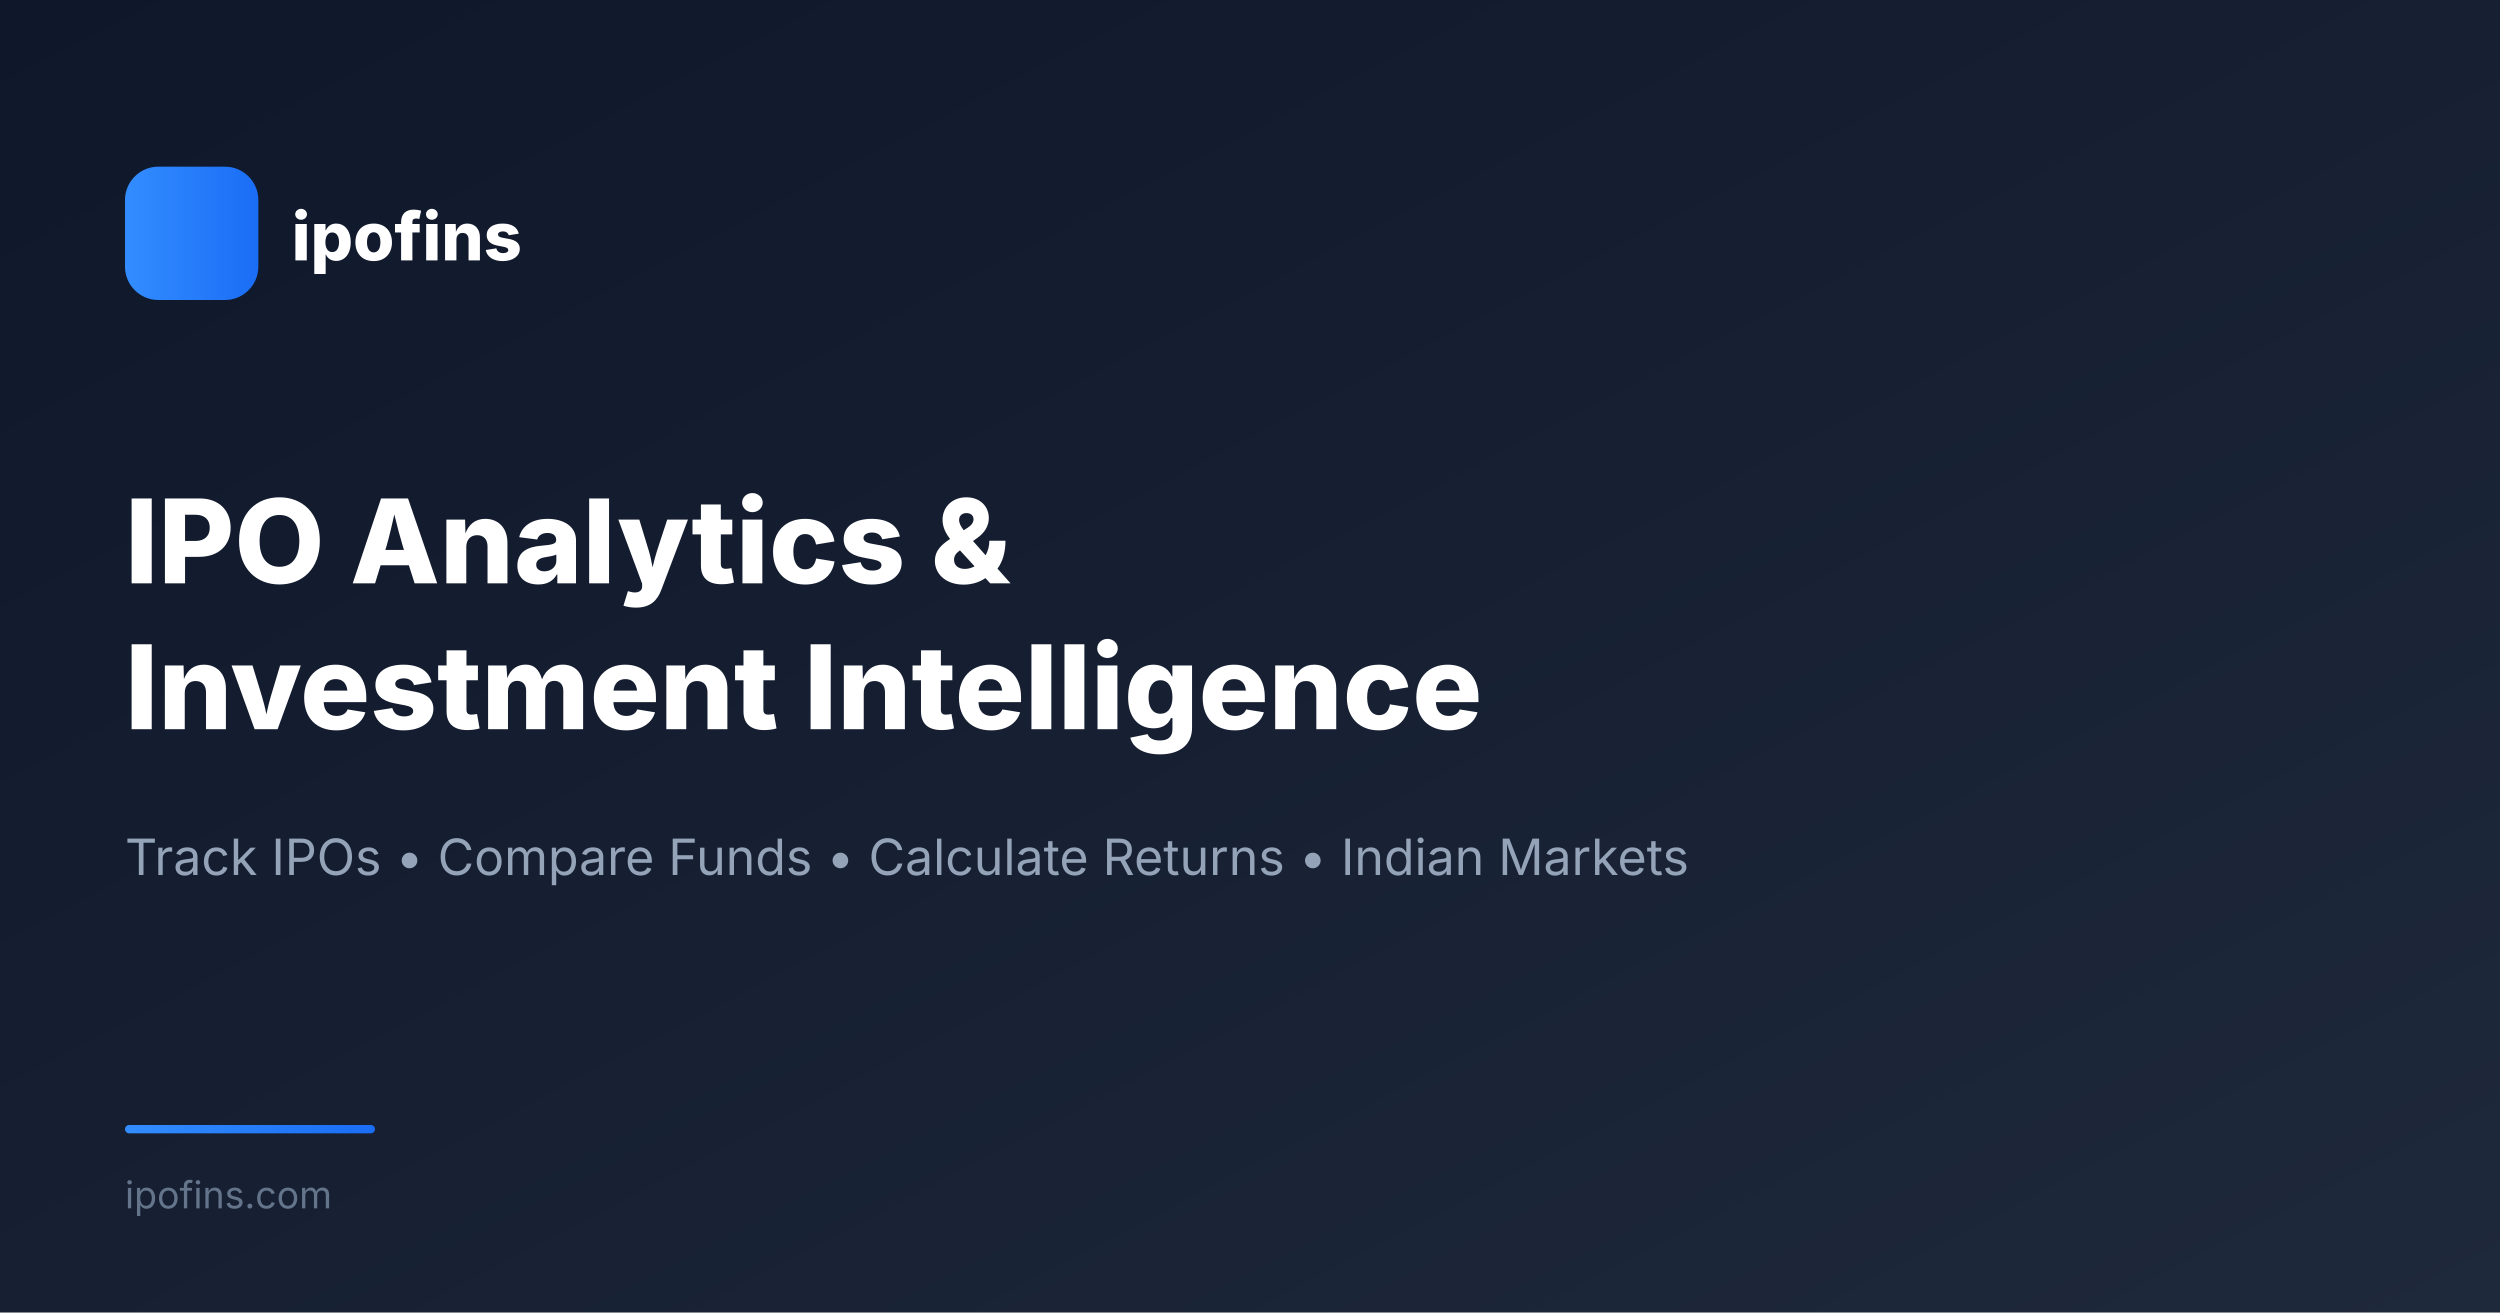
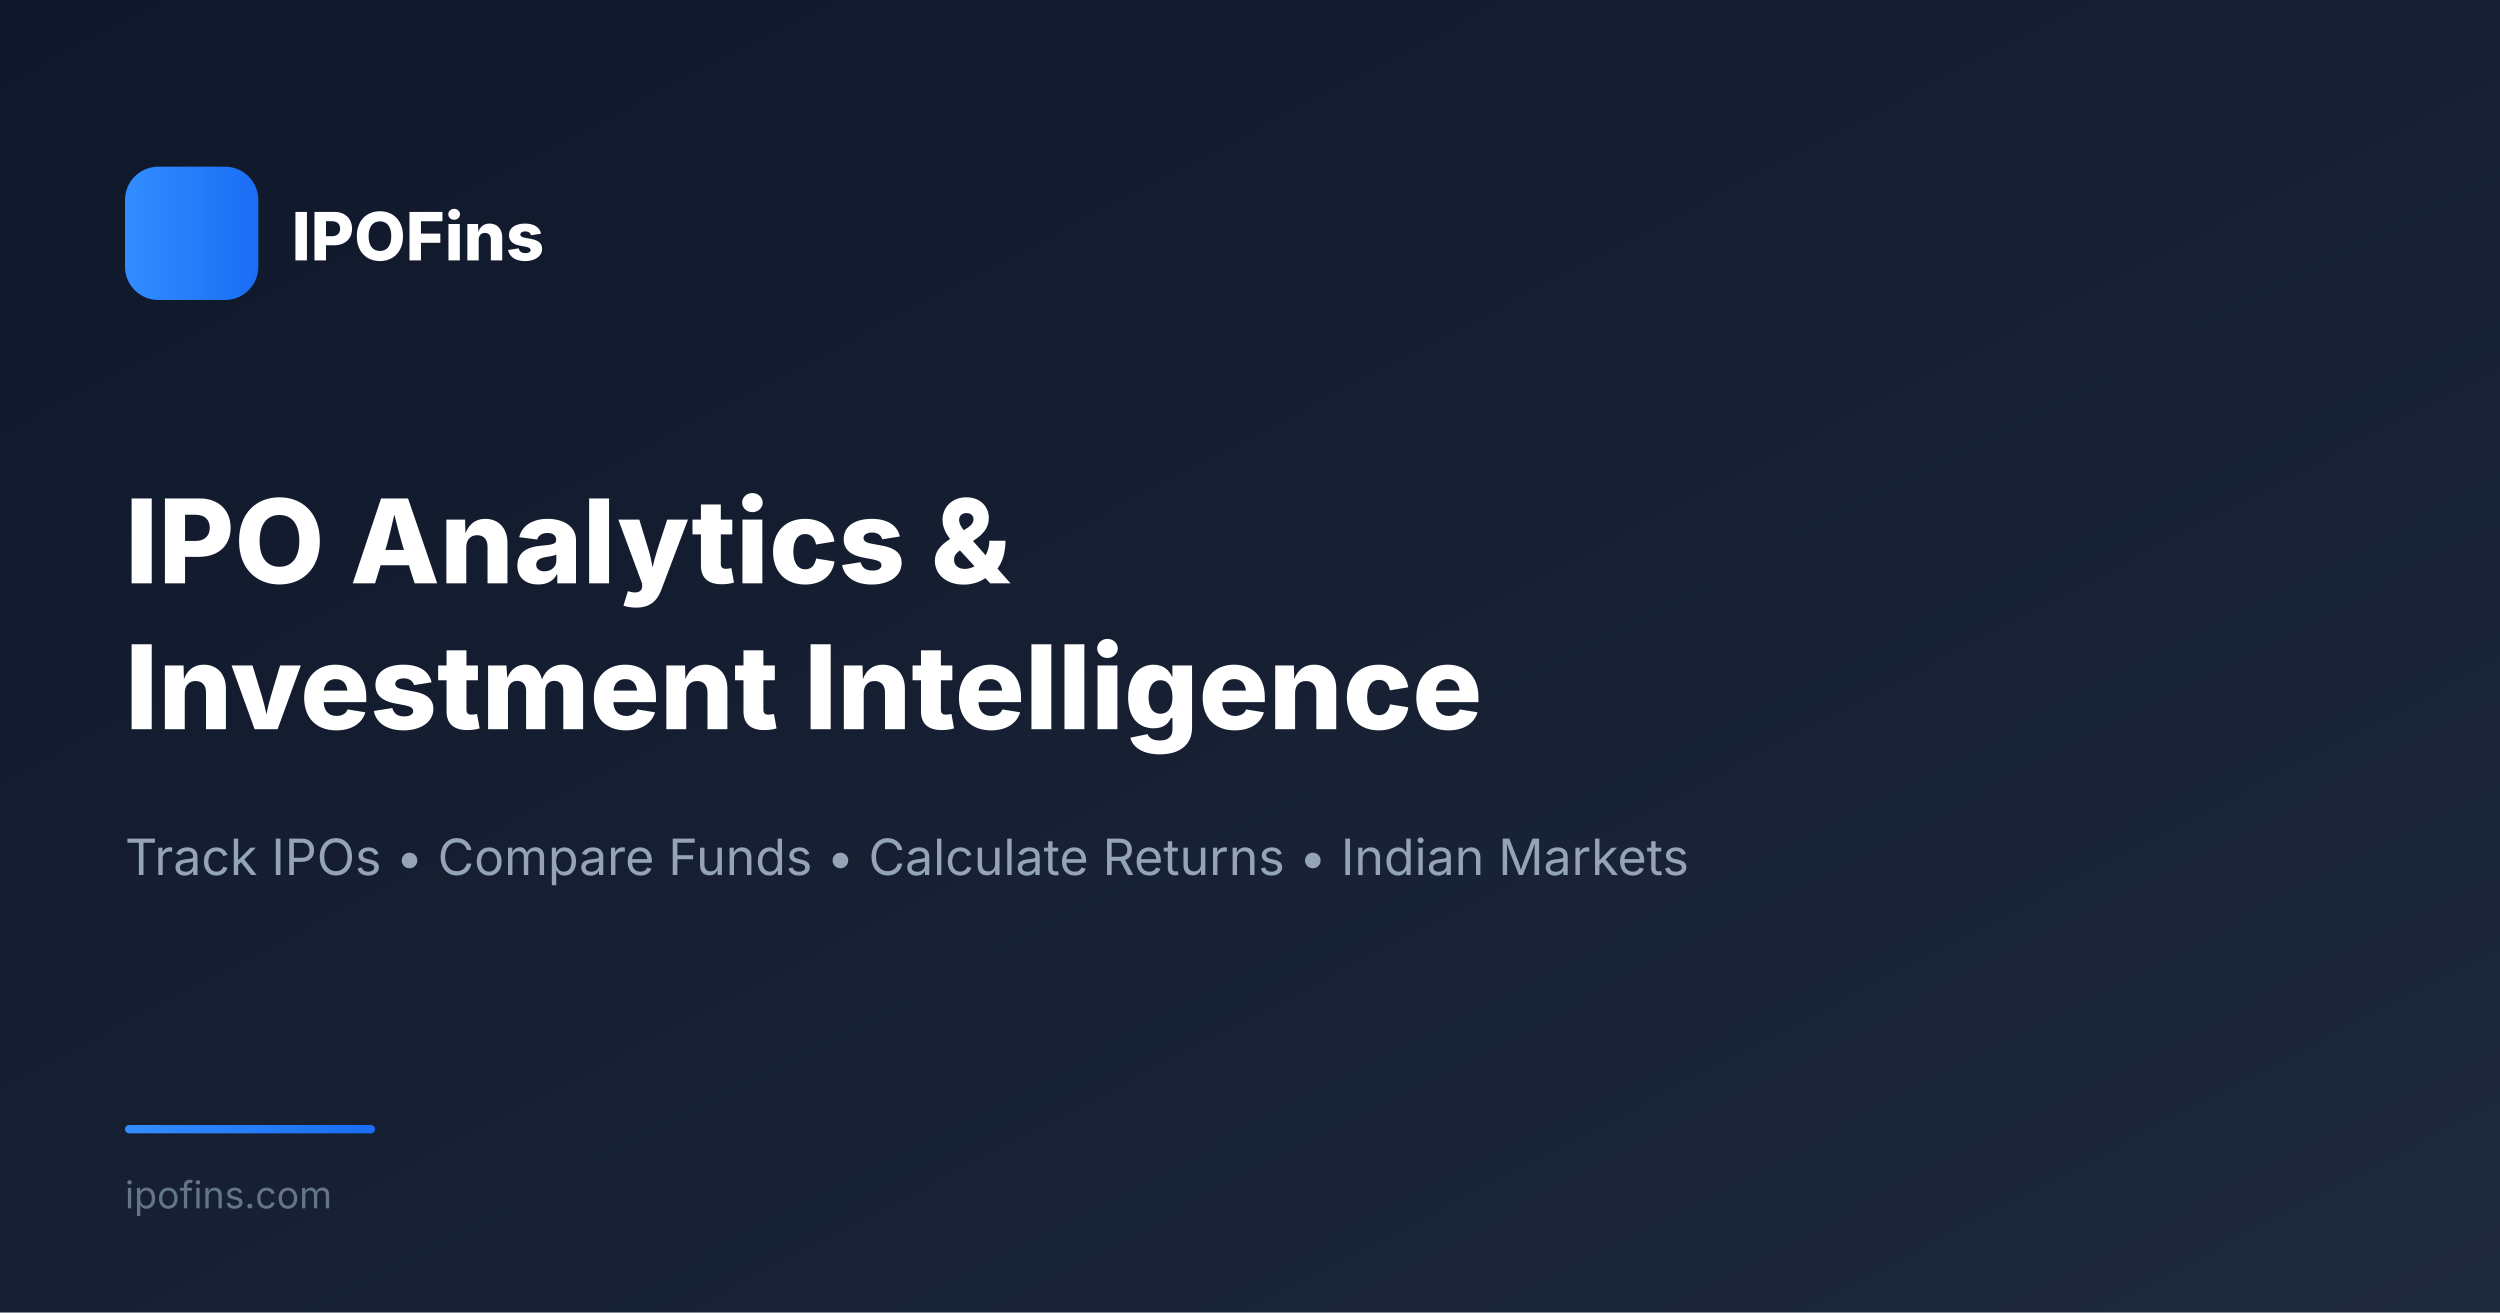
<svg xmlns="http://www.w3.org/2000/svg" width="1200" height="630">
  <defs>
    <linearGradient id="bg" x1="0%" y1="0%" x2="100%" y2="100%">
      <stop offset="0%" style="stop-color:#0f172a" />
      <stop offset="100%" style="stop-color:#1e293b" />
    </linearGradient>
    <linearGradient id="accent" x1="0%" y1="0%" x2="100%" y2="0%">
      <stop offset="0%" style="stop-color:#338dff" />
      <stop offset="100%" style="stop-color:#1a6df5" />
    </linearGradient>
  </defs>
  <rect width="1200" height="630" fill="url(#bg)" />
  <rect x="60" y="540" width="120" height="4" rx="2" fill="url(#accent)" />
  <rect x="60" y="80" width="64" height="64" rx="16" fill="url(#accent)" />
-   <text x="140" y="125" font-family="Inter, system-ui, sans-serif" font-size="32" font-weight="800" fill="white">ipofins</text>
+   <text x="140" y="125" font-family="Inter, system-ui, sans-serif" font-size="32" font-weight="800" fill="white">IPOFins</text>
  <text x="60" y="280" font-family="Inter, system-ui, sans-serif" font-size="56" font-weight="800" fill="white">IPO Analytics &amp;</text>
  <text x="60" y="350" font-family="Inter, system-ui, sans-serif" font-size="56" font-weight="800" fill="white">Investment Intelligence</text>
  <text x="60" y="420" font-family="Inter, system-ui, sans-serif" font-size="24" fill="#94a3b8">Track IPOs • Compare Funds • Calculate Returns • Indian Markets</text>
  <text x="60" y="580" font-family="Inter, system-ui, sans-serif" font-size="18" fill="#64748b">ipofins.com</text>
</svg>
